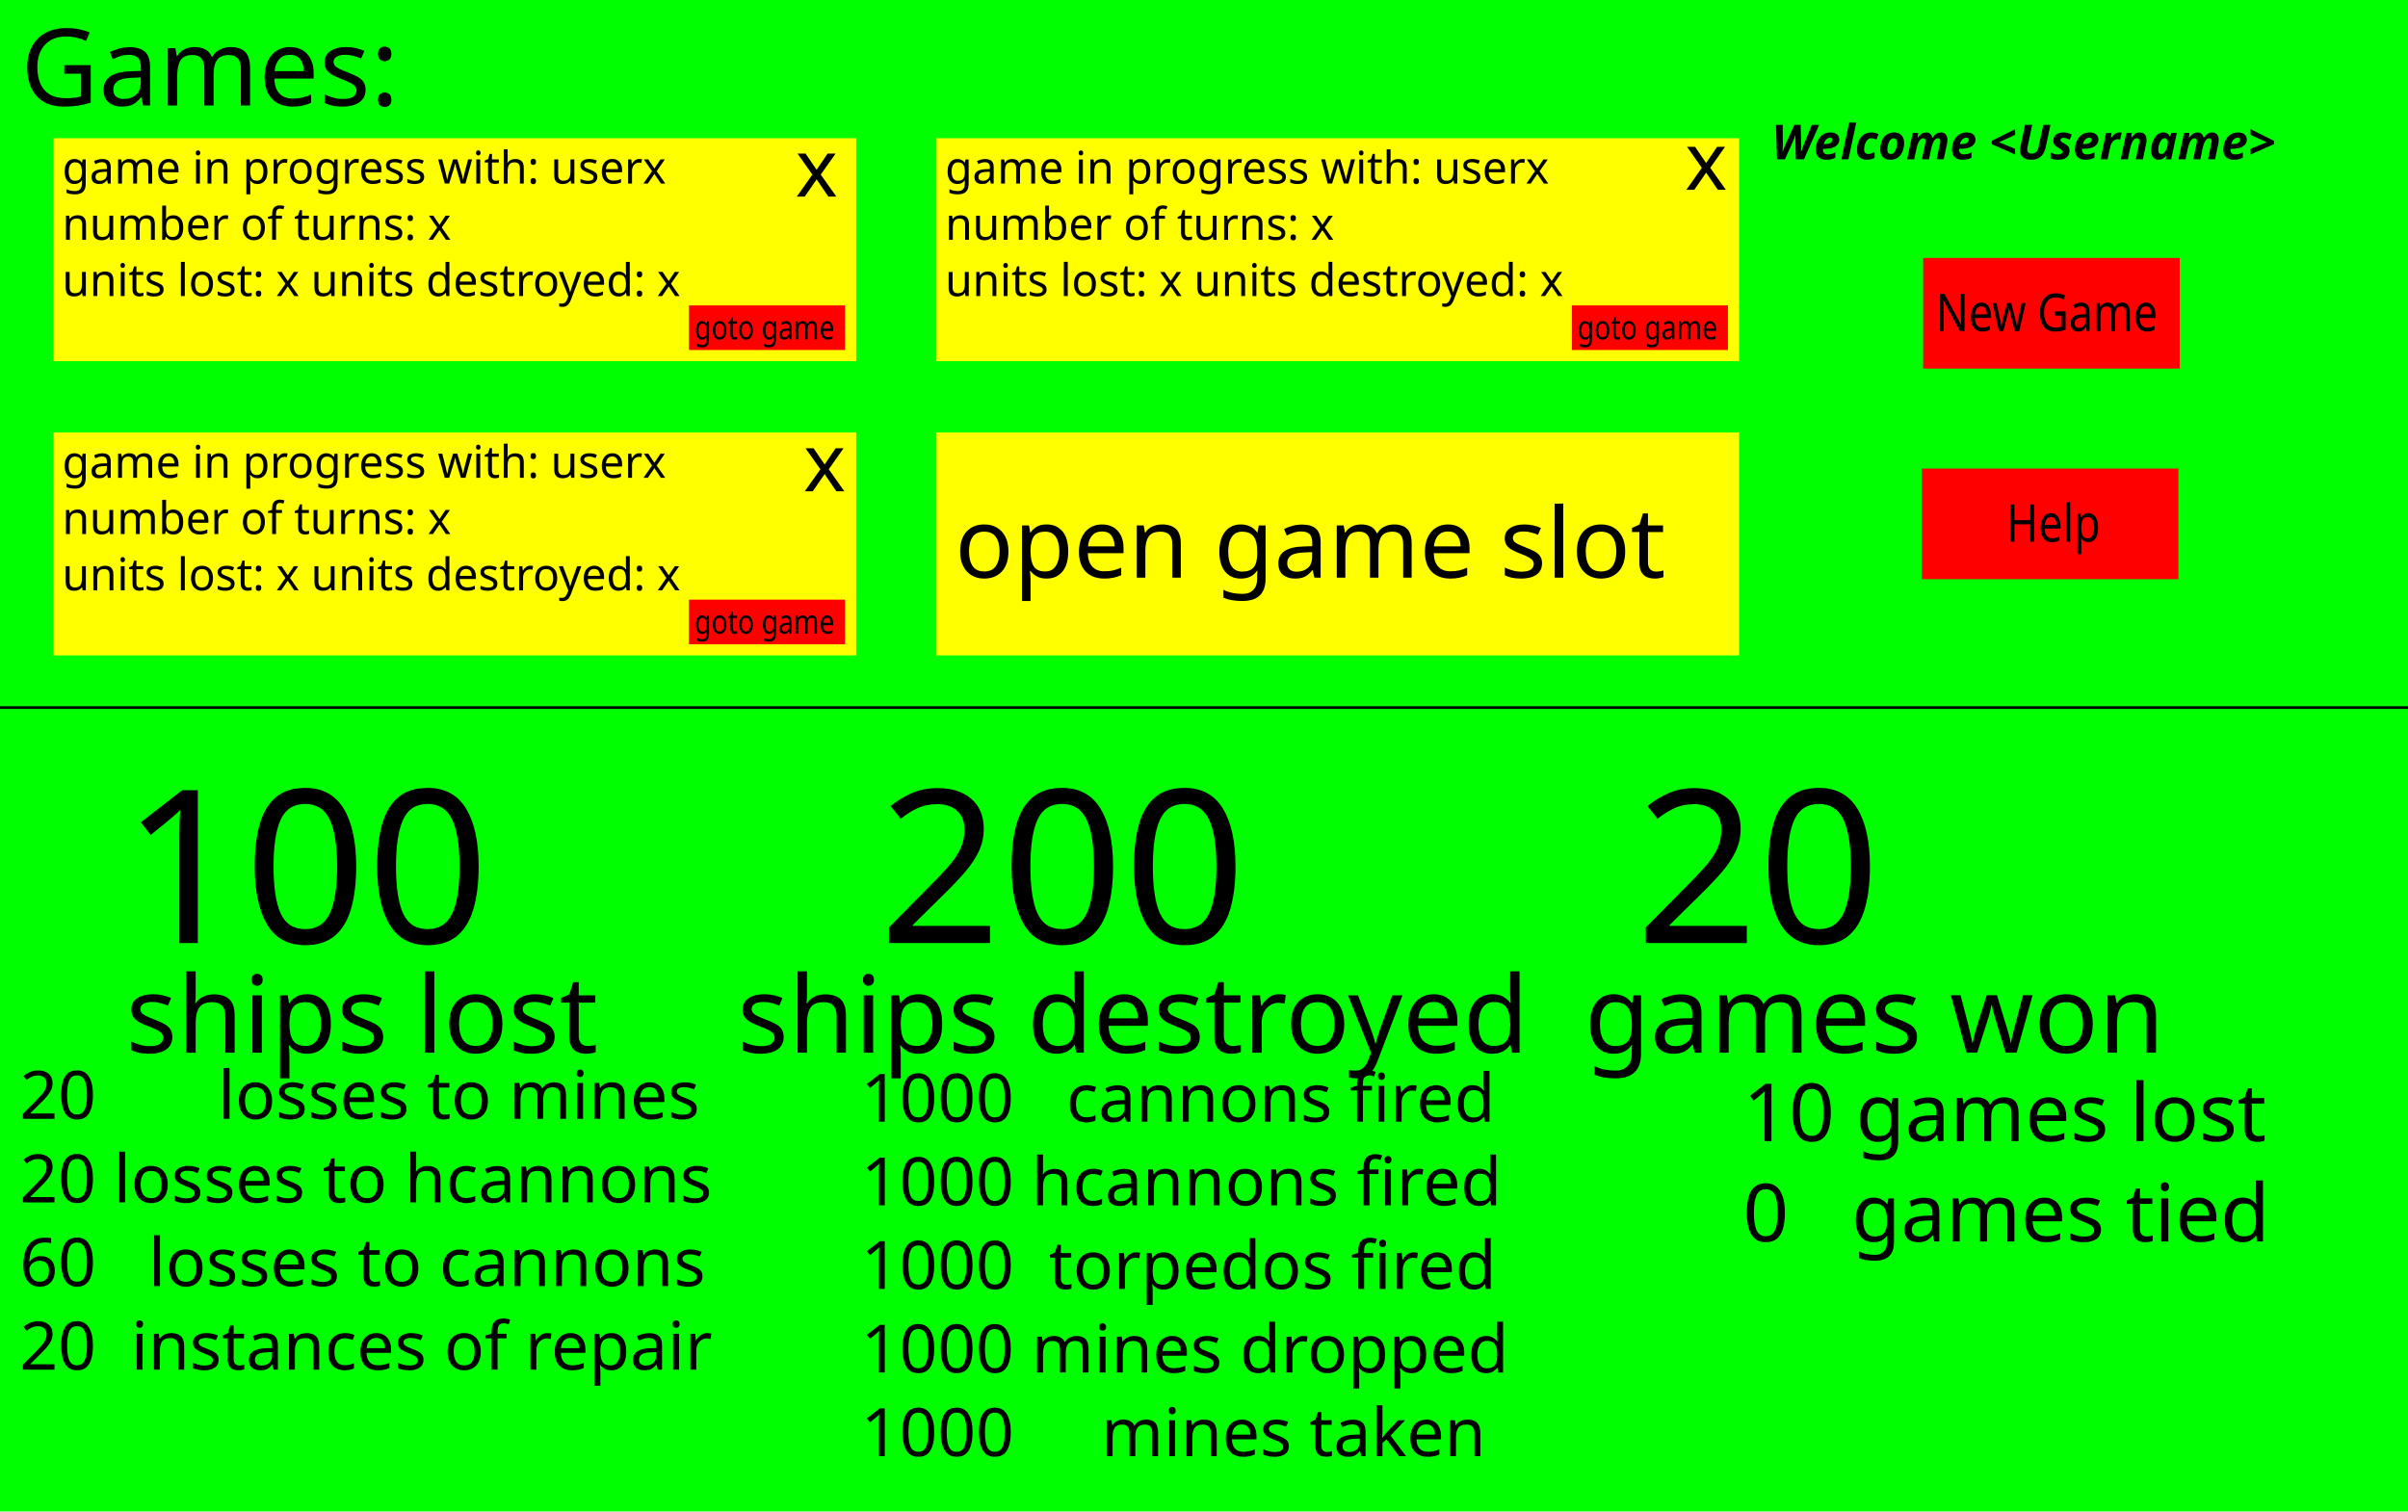
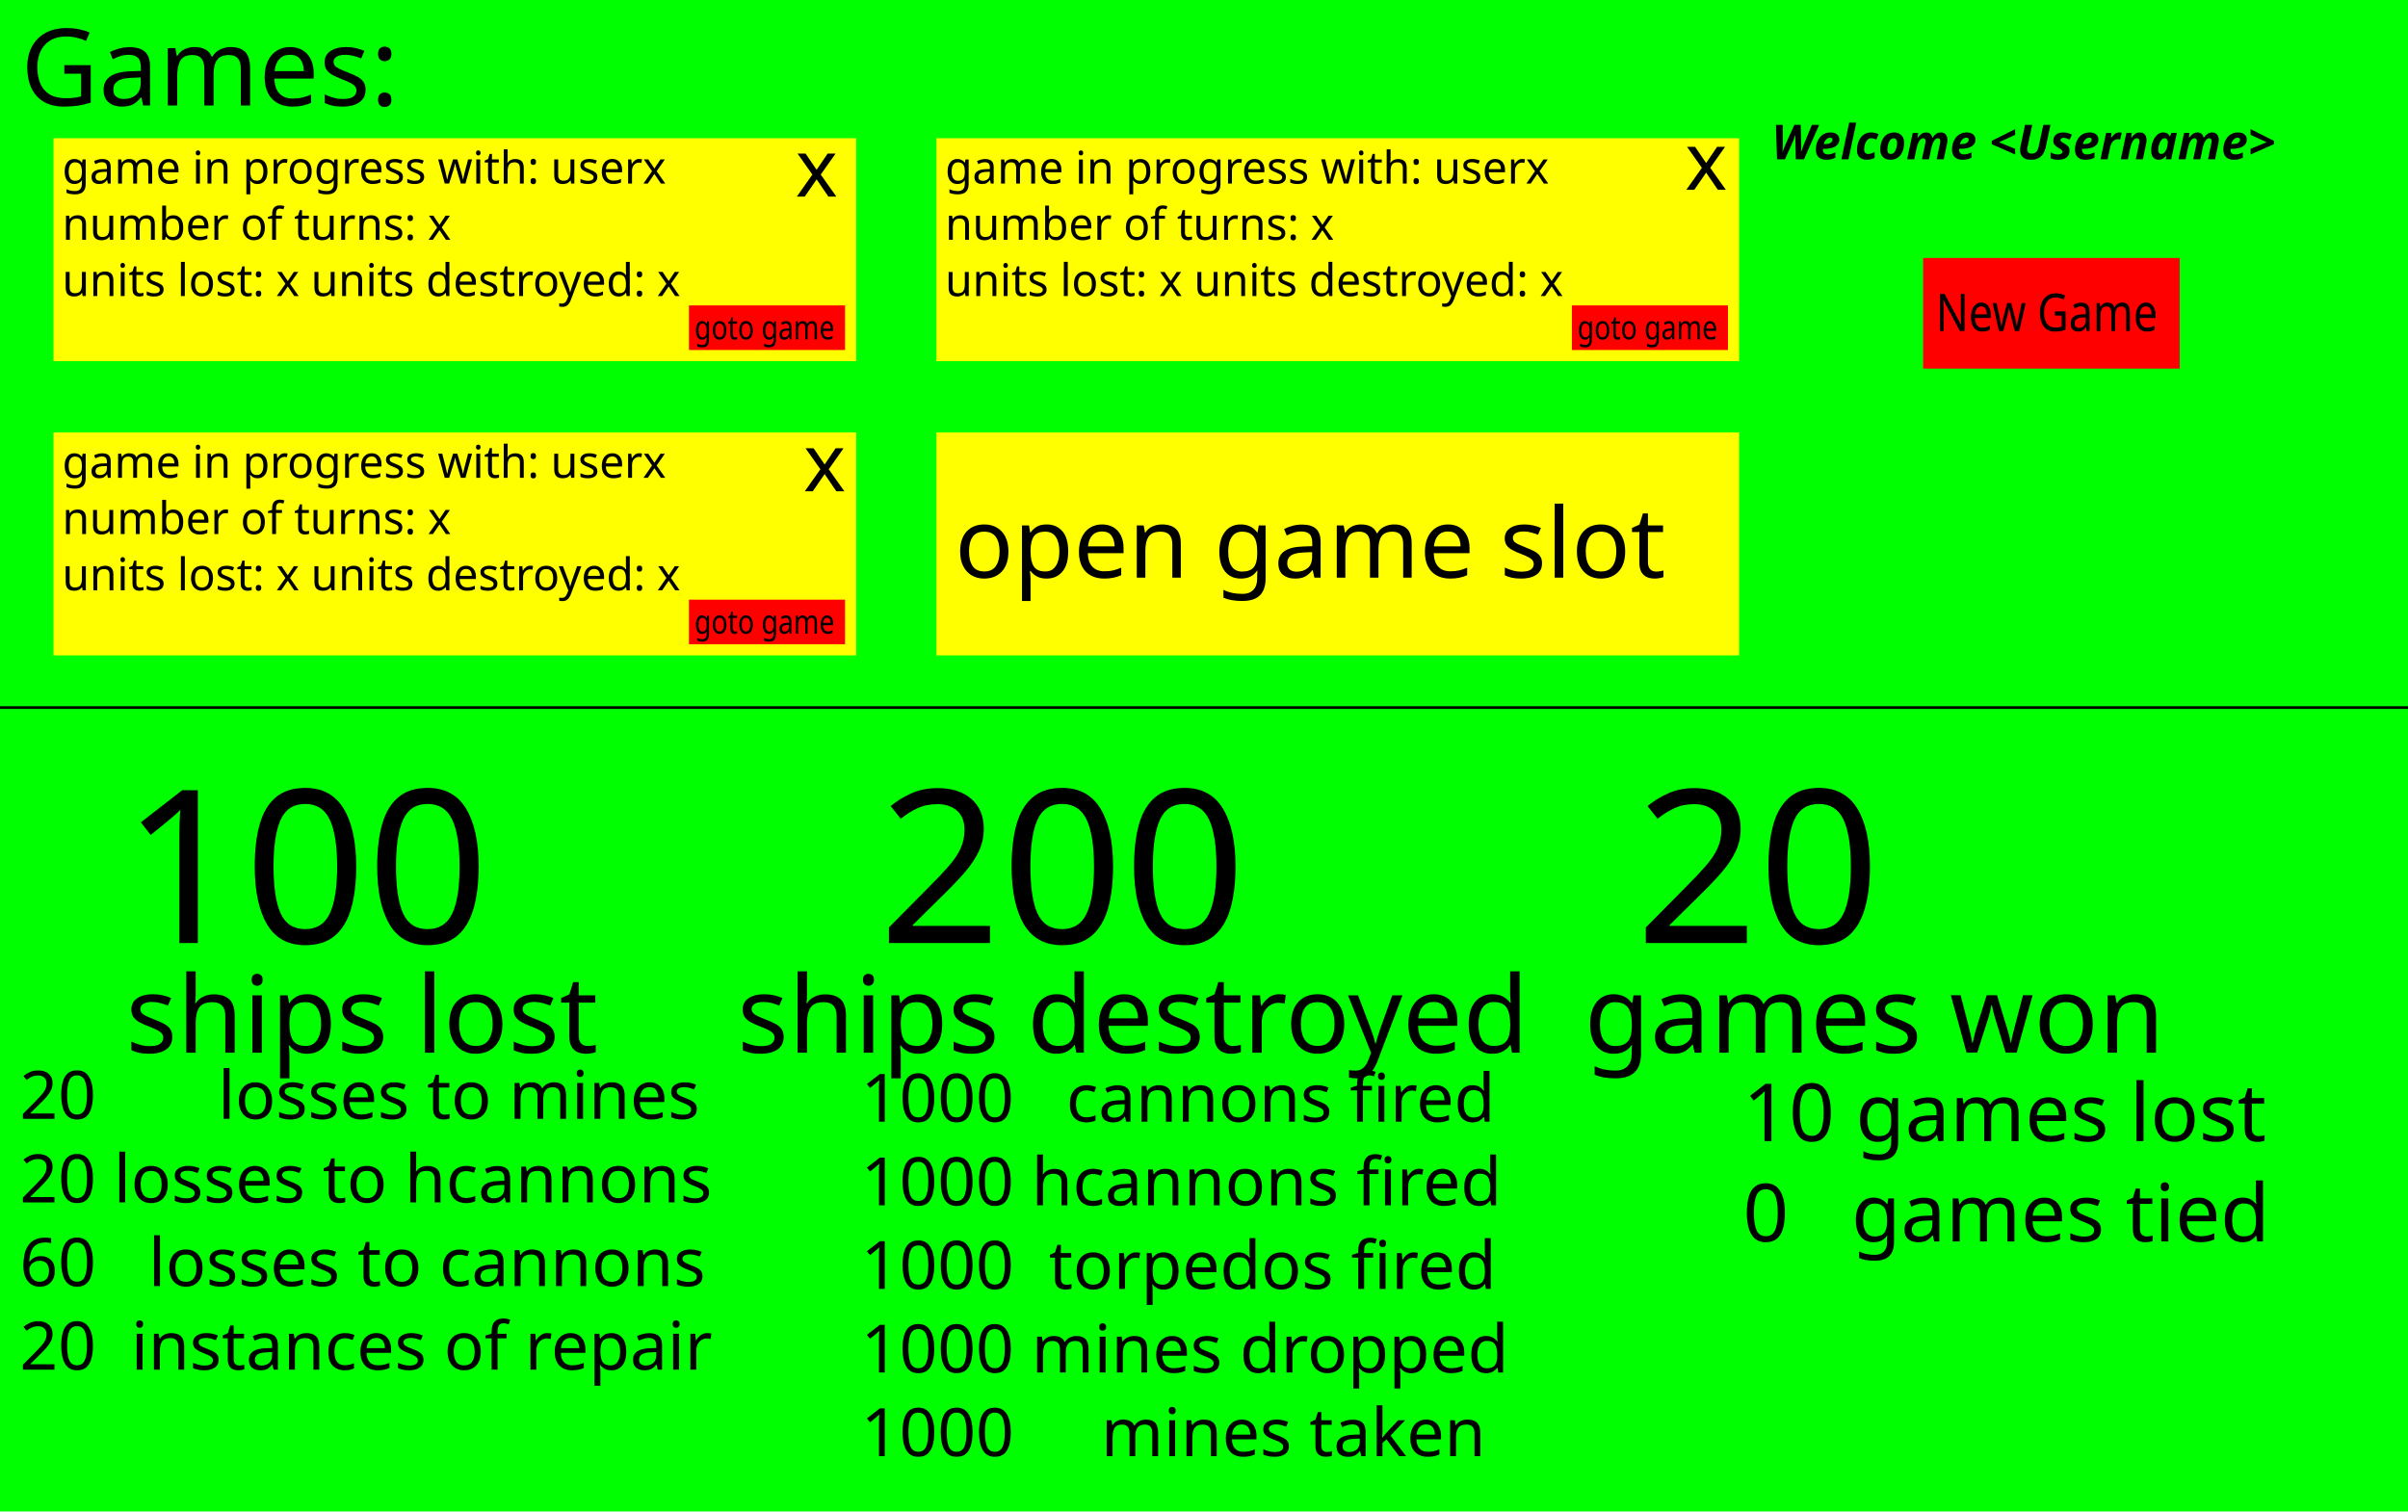
<svg xmlns="http://www.w3.org/2000/svg" width="900" height="565" id="svg2" version="1.1">
  <defs id="defs4" />
  <g id="layer1" transform="translate(0,-487.3622)">
    <rect style="fill:#00ff00" id="rect3023" width="900" height="565" x="0" y="487.362" />
    <rect style="fill:#000000" id="rect3025" width="900" height="1" x="0" y="751.362" />
    <text xml:space="preserve" style="font-size:40px;font-style:normal;font-weight:normal;line-height:125%;letter-spacing:0px;word-spacing:0px;fill:#000000;fill-opacity:1;stroke:none;font-family:Sans" x="7.754" y="526.796" id="text3027">
      <tspan id="tspan3029" x="7.754" y="526.796">Games:</tspan>
    </text>
    <g id="g3051" transform="matrix(0.8333333,0,0,0.83333,3.333333,78.7292)">
      <rect y="552.362" x="20" height="100" width="360" id="rect3031" style="fill:#ffff00" />
      <text transform="scale(0.9922253,1.007836)" id="text3033" y="568.246" x="24.091" style="font-size:40.058px;font-style:normal;font-weight:normal;line-height:125%;letter-spacing:0px;word-spacing:0px;fill:#000000;fill-opacity:1;stroke:none;font-family:Sans" xml:space="preserve">
        <tspan style="font-size:20.029px" id="tspan3037" y="568.246" x="24.091">game in progress with: userx</tspan>
        <tspan style="font-size:20.029px" id="tspan3041" y="593.282" x="24.091">number of turns: x</tspan>
        <tspan style="font-size:20.029px" id="tspan3043" y="618.318" x="24.091">units lost: x units destroyed: x</tspan>
      </text>
      <rect y="627.362" x="305" height="20" width="70" id="rect3045" style="fill:#ff0000" />
      <text transform="scale(0.9044013,1.105704)" id="text3047" y="581.151" x="339.989" style="font-size:36.176px;font-style:normal;font-weight:normal;line-height:125%;letter-spacing:0px;word-spacing:0px;fill:#000000;fill-opacity:1;stroke:none;font-family:Sans" xml:space="preserve">
        <tspan style="font-size:13.566px" y="581.151" x="339.989" id="tspan3049">goto game</tspan>
      </text>
    </g>
    <g id="g3051-5" transform="matrix(0.8333333,0,0,0.83333,3.333333,188.7292)">
      <rect y="552.362" x="20" height="100" width="360" id="rect3031-6" style="fill:#ffff00" />
      <text transform="scale(0.9922253,1.007836)" id="text3033-2" y="568.246" x="24.091" style="font-size:40.058px;font-style:normal;font-weight:normal;line-height:125%;letter-spacing:0px;word-spacing:0px;fill:#000000;fill-opacity:1;stroke:none;font-family:Sans" xml:space="preserve">
        <tspan style="font-size:20.029px" id="tspan3037-4" y="568.246" x="24.091">game in progress with: userx</tspan>
        <tspan style="font-size:20.029px" id="tspan3041-0" y="593.282" x="24.091">number of turns: x</tspan>
        <tspan style="font-size:20.029px" id="tspan3043-0" y="618.318" x="24.091">units lost: x units destroyed: x</tspan>
      </text>
      <rect y="627.362" x="305" height="20" width="70" id="rect3045-1" style="fill:#ff0000" />
      <text transform="scale(0.9044013,1.105704)" id="text3047-0" y="581.151" x="339.989" style="font-size:36.176px;font-style:normal;font-weight:normal;line-height:125%;letter-spacing:0px;word-spacing:0px;fill:#000000;fill-opacity:1;stroke:none;font-family:Sans" xml:space="preserve">
        <tspan style="font-size:13.566px" y="581.151" x="339.989" id="tspan3049-5">goto game</tspan>
      </text>
    </g>
    <g id="g3321">
      <rect y="539.029" x="350" height="83.333" width="300" id="rect3031-3" style="fill:#ffff00" />
      <text transform="scale(0.9922273,1.007834)" id="text3033-4" y="551.655" x="356.02" style="font-size:33.381px;font-style:normal;font-weight:normal;line-height:125%;letter-spacing:0px;word-spacing:0px;fill:#000000;fill-opacity:1;stroke:none;font-family:Sans" xml:space="preserve">
        <tspan style="font-size:16.691px" id="tspan3037-1" y="551.655" x="356.02">game in progress with: userx</tspan>
        <tspan style="font-size:16.691px" id="tspan3041-4" y="572.518" x="356.02">number of turns: x</tspan>
        <tspan style="font-size:16.691px" id="tspan3043-7" y="593.382" x="356.02">units lost: x units destroyed: x</tspan>
      </text>
      <rect y="601.529" x="587.5" height="16.667" width="58.333" id="rect3045-7" style="fill:#ff0000" />
      <text transform="scale(0.9044031,1.105702)" id="text3047-3" y="555.495" x="651.891" style="font-size:30.147px;font-style:normal;font-weight:normal;line-height:125%;letter-spacing:0px;word-spacing:0px;fill:#000000;fill-opacity:1;stroke:none;font-family:Sans" xml:space="preserve">
        <tspan style="font-size:11.305px" y="555.495" x="651.891" id="tspan3049-7">goto game</tspan>
      </text>
    </g>
    <rect style="fill:#ffff00" id="rect3031-6-0" width="300" height="83.333" x="350" y="649.029" />
    <text xml:space="preserve" style="font-size:36.393px;font-style:normal;font-weight:normal;line-height:125%;letter-spacing:0px;word-spacing:0px;fill:#000000;fill-opacity:1;stroke:none;font-family:Sans" x="356.86" y="703.281" id="text3285">
      <tspan id="tspan3287" x="356.86" y="703.281">open game slot</tspan>
    </text>
    <rect style="fill:#ff0000" id="rect3045-7-4" width="95.895" height="41.35" x="718.784" y="583.792" />
    <text xml:space="preserve" style="font-size:47.29px;font-style:normal;font-weight:normal;line-height:125%;letter-spacing:0px;word-spacing:0px;fill:#000000;fill-opacity:1;stroke:none;font-family:Sans" x="795.041" y="556.157" id="text3047-3-7" transform="scale(0.9100637,1.098824)">
      <tspan x="795.041" y="556.157" style="font-size:17.734px" id="tspan3702">New Game</tspan>
    </text>
    <text xml:space="preserve" style="font-size:80px;font-style:normal;font-weight:normal;line-height:125%;letter-spacing:0px;word-spacing:0px;fill:#000000;fill-opacity:1;stroke:none;font-family:Sans" x="45.531" y="839.883" id="text3331">
      <tspan id="tspan3333" x="45.531" y="839.883">100       200       20</tspan>
      <tspan x="45.531" y="939.883" id="tspan3335" />
    </text>
    <text xml:space="preserve" style="font-size:40px;font-style:normal;font-weight:normal;line-height:125%;letter-spacing:0px;word-spacing:0px;fill:#000000;fill-opacity:1;stroke:none;font-family:Sans" x="47.049" y="880.861" id="text3372">
      <tspan id="tspan3374" x="47.049" y="880.861">ships lost     ships destroyed  games won</tspan>
    </text>
    <text xml:space="preserve" style="font-size:30px;font-style:normal;font-weight:normal;line-height:125%;letter-spacing:0px;word-spacing:0px;fill:#000000;fill-opacity:1;stroke:none;font-family:Sans" x="651.421" y="913.922" id="text3376">
      <tspan id="tspan3378" x="651.421" y="913.922">10 games lost</tspan>
      <tspan x="651.421" y="951.422" id="tspan3380">0   games tied</tspan>
      <tspan x="651.421" y="988.922" id="tspan3382" />
    </text>
    <text xml:space="preserve" style="font-size:30px;font-style:normal;font-weight:normal;line-height:125%;letter-spacing:0px;word-spacing:0px;fill:#000000;fill-opacity:1;stroke:none;font-family:Sans" x="321.804" y="906.668" id="text3376-0">
      <tspan id="tspan3378-5" x="321.804" y="906.668" style="font-size:25px">1000   cannons fired</tspan>
      <tspan x="321.804" y="937.918" id="tspan3411" style="font-size:25px">1000 hcannons fired</tspan>
      <tspan x="321.804" y="969.168" id="tspan3413" style="font-size:25px">1000  torpedos fired</tspan>
      <tspan x="321.804" y="1000.418" id="tspan3380-9" style="font-size:25px">1000 mines dropped</tspan>
      <tspan x="321.804" y="1031.668" id="tspan3419" style="font-size:25px">1000     mines taken</tspan>
      <tspan x="321.804" y="1062.918" id="tspan3382-7" style="font-size:25px" />
    </text>
    <text xml:space="preserve" style="font-size:30px;font-style:normal;font-weight:normal;line-height:125%;letter-spacing:0px;word-spacing:0px;fill:#000000;fill-opacity:1;stroke:none;font-family:Sans" x="7.362" y="905.595" id="text3376-2">
      <tspan x="7.362" y="905.595" id="tspan3382-4" style="font-size:25px">20       losses to mines</tspan>
      <tspan x="7.362" y="936.845" id="tspan3453" style="font-size:25px">20 losses to hcannons</tspan>
      <tspan x="7.362" y="968.095" id="tspan3455" style="font-size:25px">60   losses to cannons</tspan>
      <tspan x="7.362" y="999.345" id="tspan3457" style="font-size:25px">20  instances of repair</tspan>
    </text>
    <text xml:space="preserve" style="font-size:30px;font-style:normal;font-weight:normal;line-height:125%;letter-spacing:0px;word-spacing:0px;fill:#000000;fill-opacity:1;stroke:none;font-family:Sans" x="297.271" y="560.845" id="text3459">
      <tspan id="tspan3461" x="297.271" y="560.845">x</tspan>
    </text>
    <text xml:space="preserve" style="font-size:30px;font-style:normal;font-weight:normal;line-height:125%;letter-spacing:0px;word-spacing:0px;fill:#000000;fill-opacity:1;stroke:none;font-family:Sans" x="300.258" y="671.001" id="text3459-9">
      <tspan id="tspan3461-1" x="300.258" y="671.001">x</tspan>
    </text>
    <text xml:space="preserve" style="font-size:30px;font-style:normal;font-weight:normal;line-height:125%;letter-spacing:0px;word-spacing:0px;fill:#000000;fill-opacity:1;stroke:none;font-family:Sans" x="629.724" y="558.317" id="text3459-9-4">
      <tspan id="tspan3461-1-9" x="629.724" y="558.317">x</tspan>
    </text>
-     <rect style="fill:#ff0000" id="rect3045-7-4-5" width="95.895" height="41.35" x="718.304" y="662.513" />
-     <text xml:space="preserve" style="font-size:47.29px;font-style:normal;font-weight:normal;line-height:125%;letter-spacing:0px;word-spacing:0px;fill:#000000;fill-opacity:1;stroke:none;font-family:Sans" x="823.995" y="627.799" id="text3047-3-7-7" transform="scale(0.9100637,1.098824)">
-       <tspan x="823.995" y="627.799" style="font-size:17.734px" id="tspan3698">Help</tspan>
-     </text>
    <text xml:space="preserve" style="font-size:40px;font-style:normal;font-weight:normal;line-height:125%;letter-spacing:0px;word-spacing:0px;fill:#000000;fill-opacity:1;stroke:none;font-family:Sans" x="662.152" y="546.894" id="text3706">
      <tspan id="tspan3708" x="662.152" y="546.894" style="font-size:18px;font-style:italic;font-weight:bold;-inkscape-font-specification:Sans Bold Italic">Welcome &lt;Username&gt;</tspan>
    </text>
  </g>
</svg>
